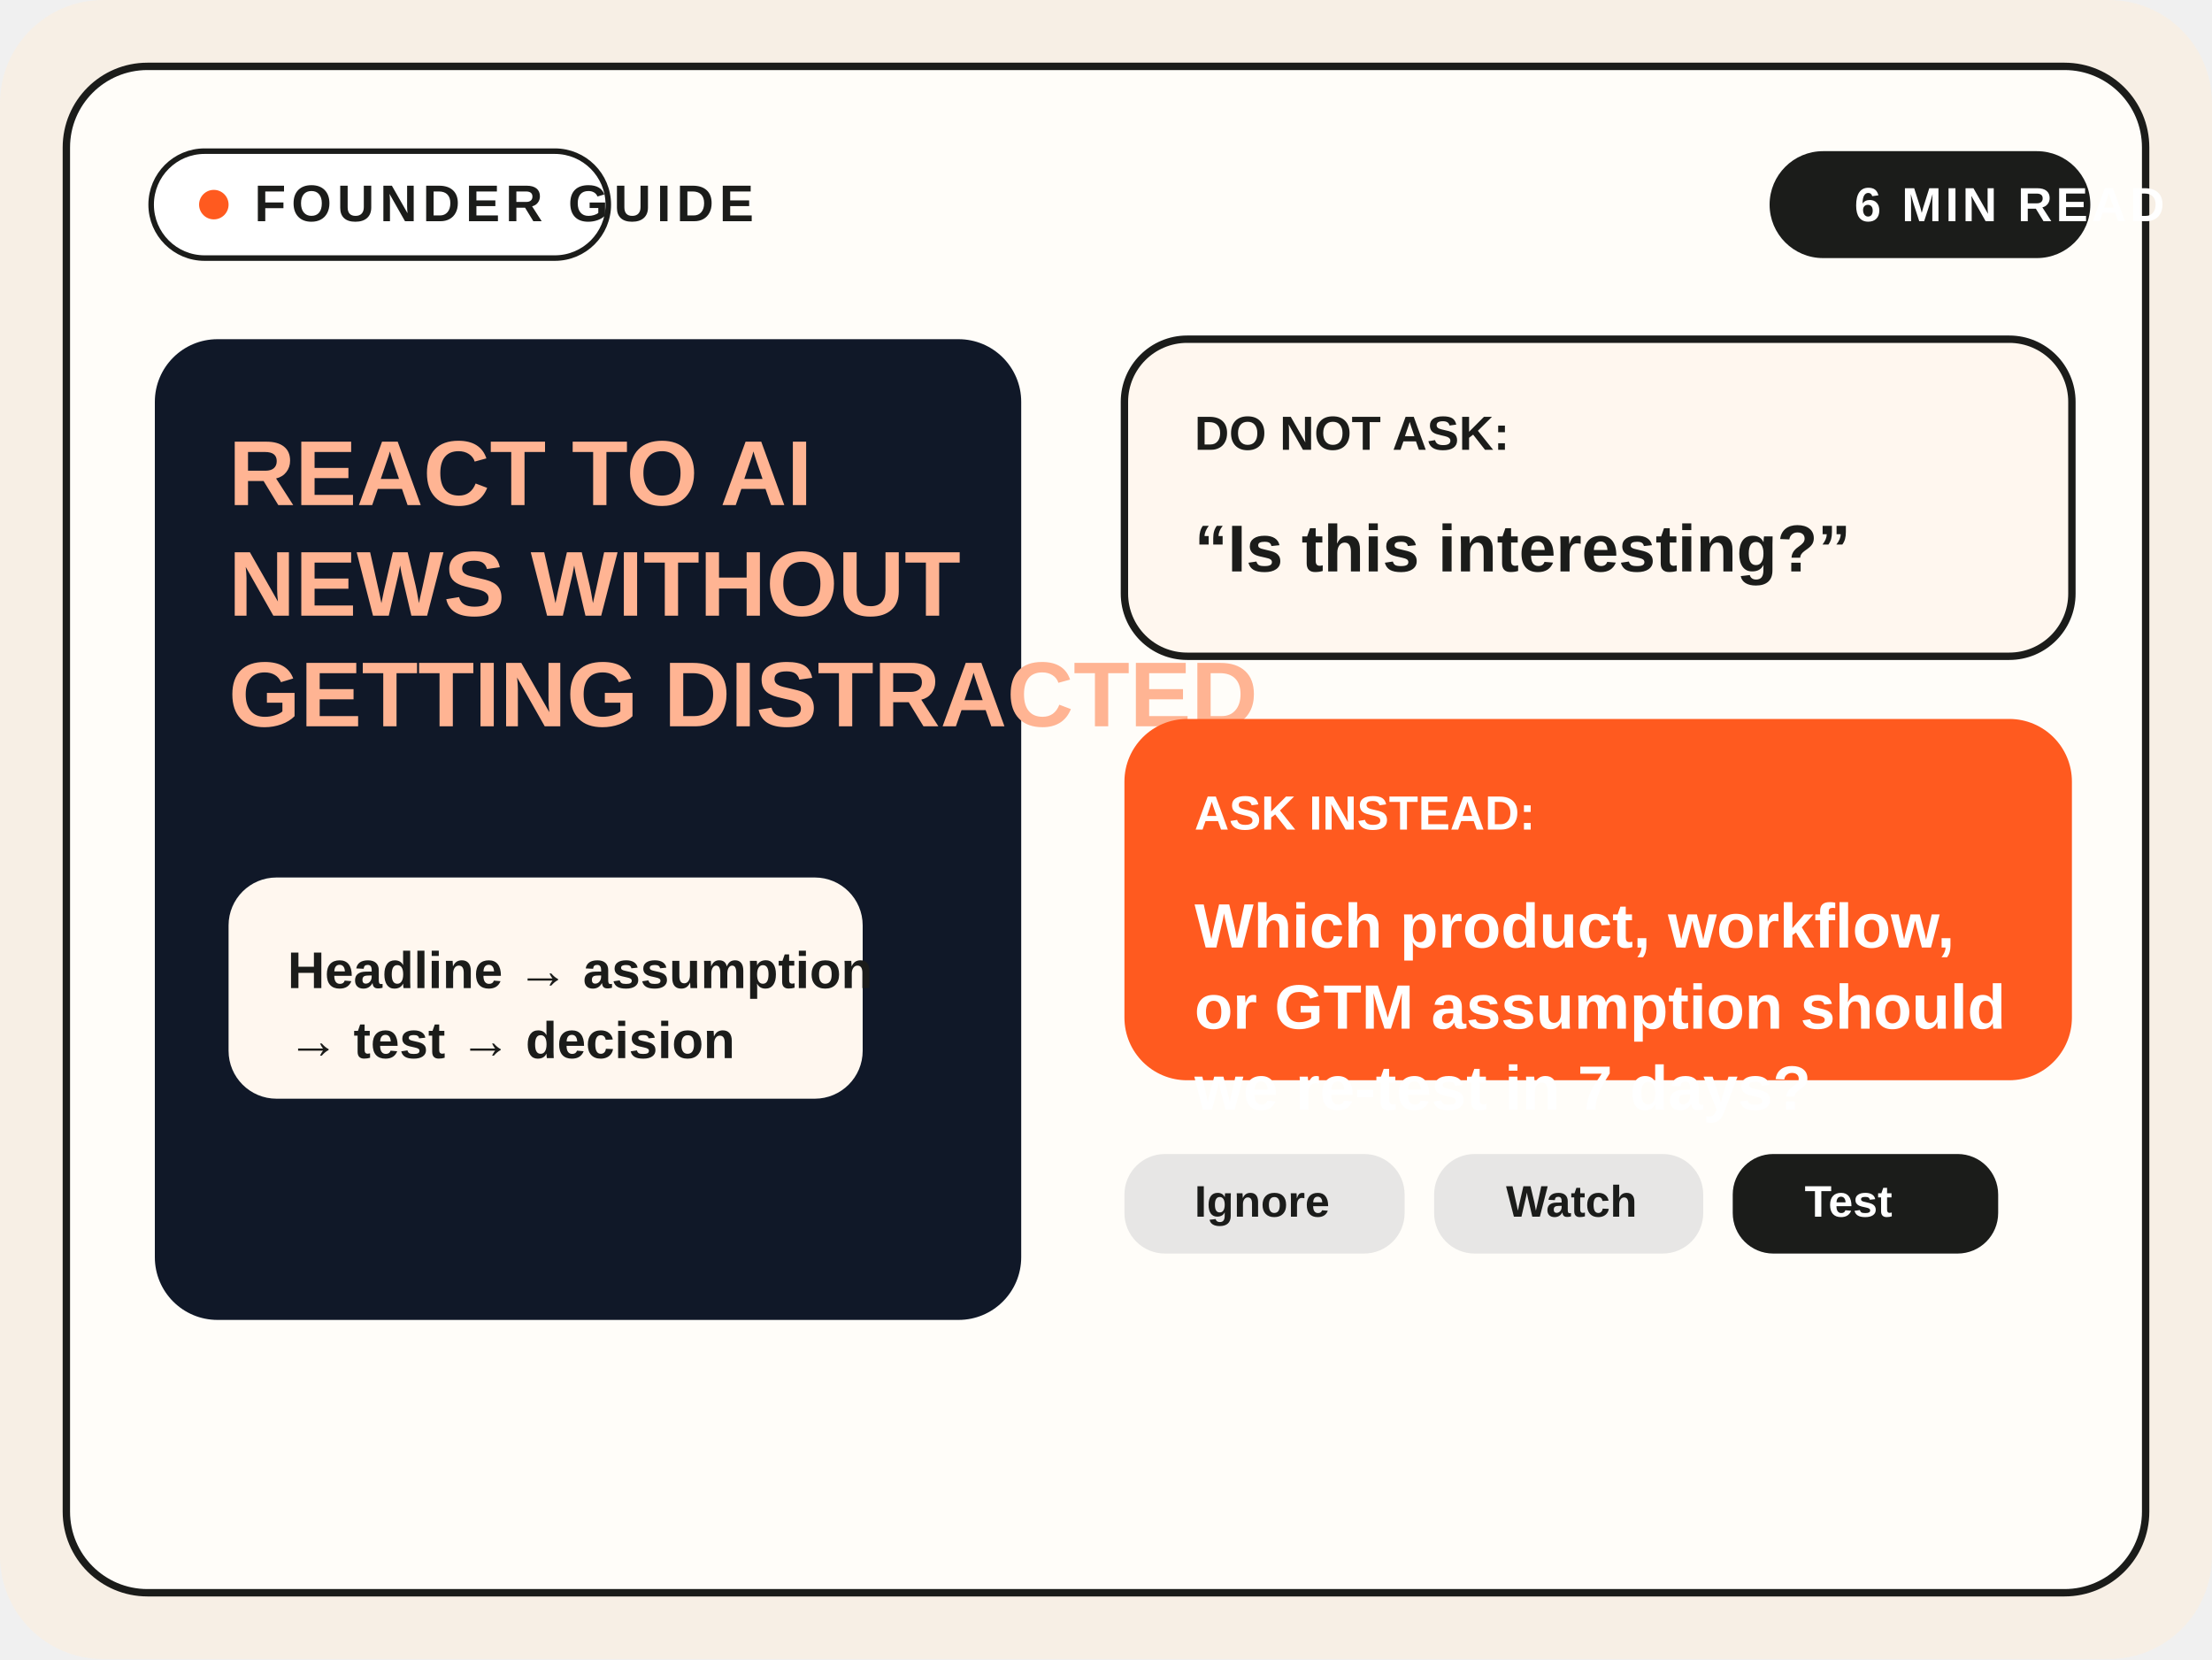
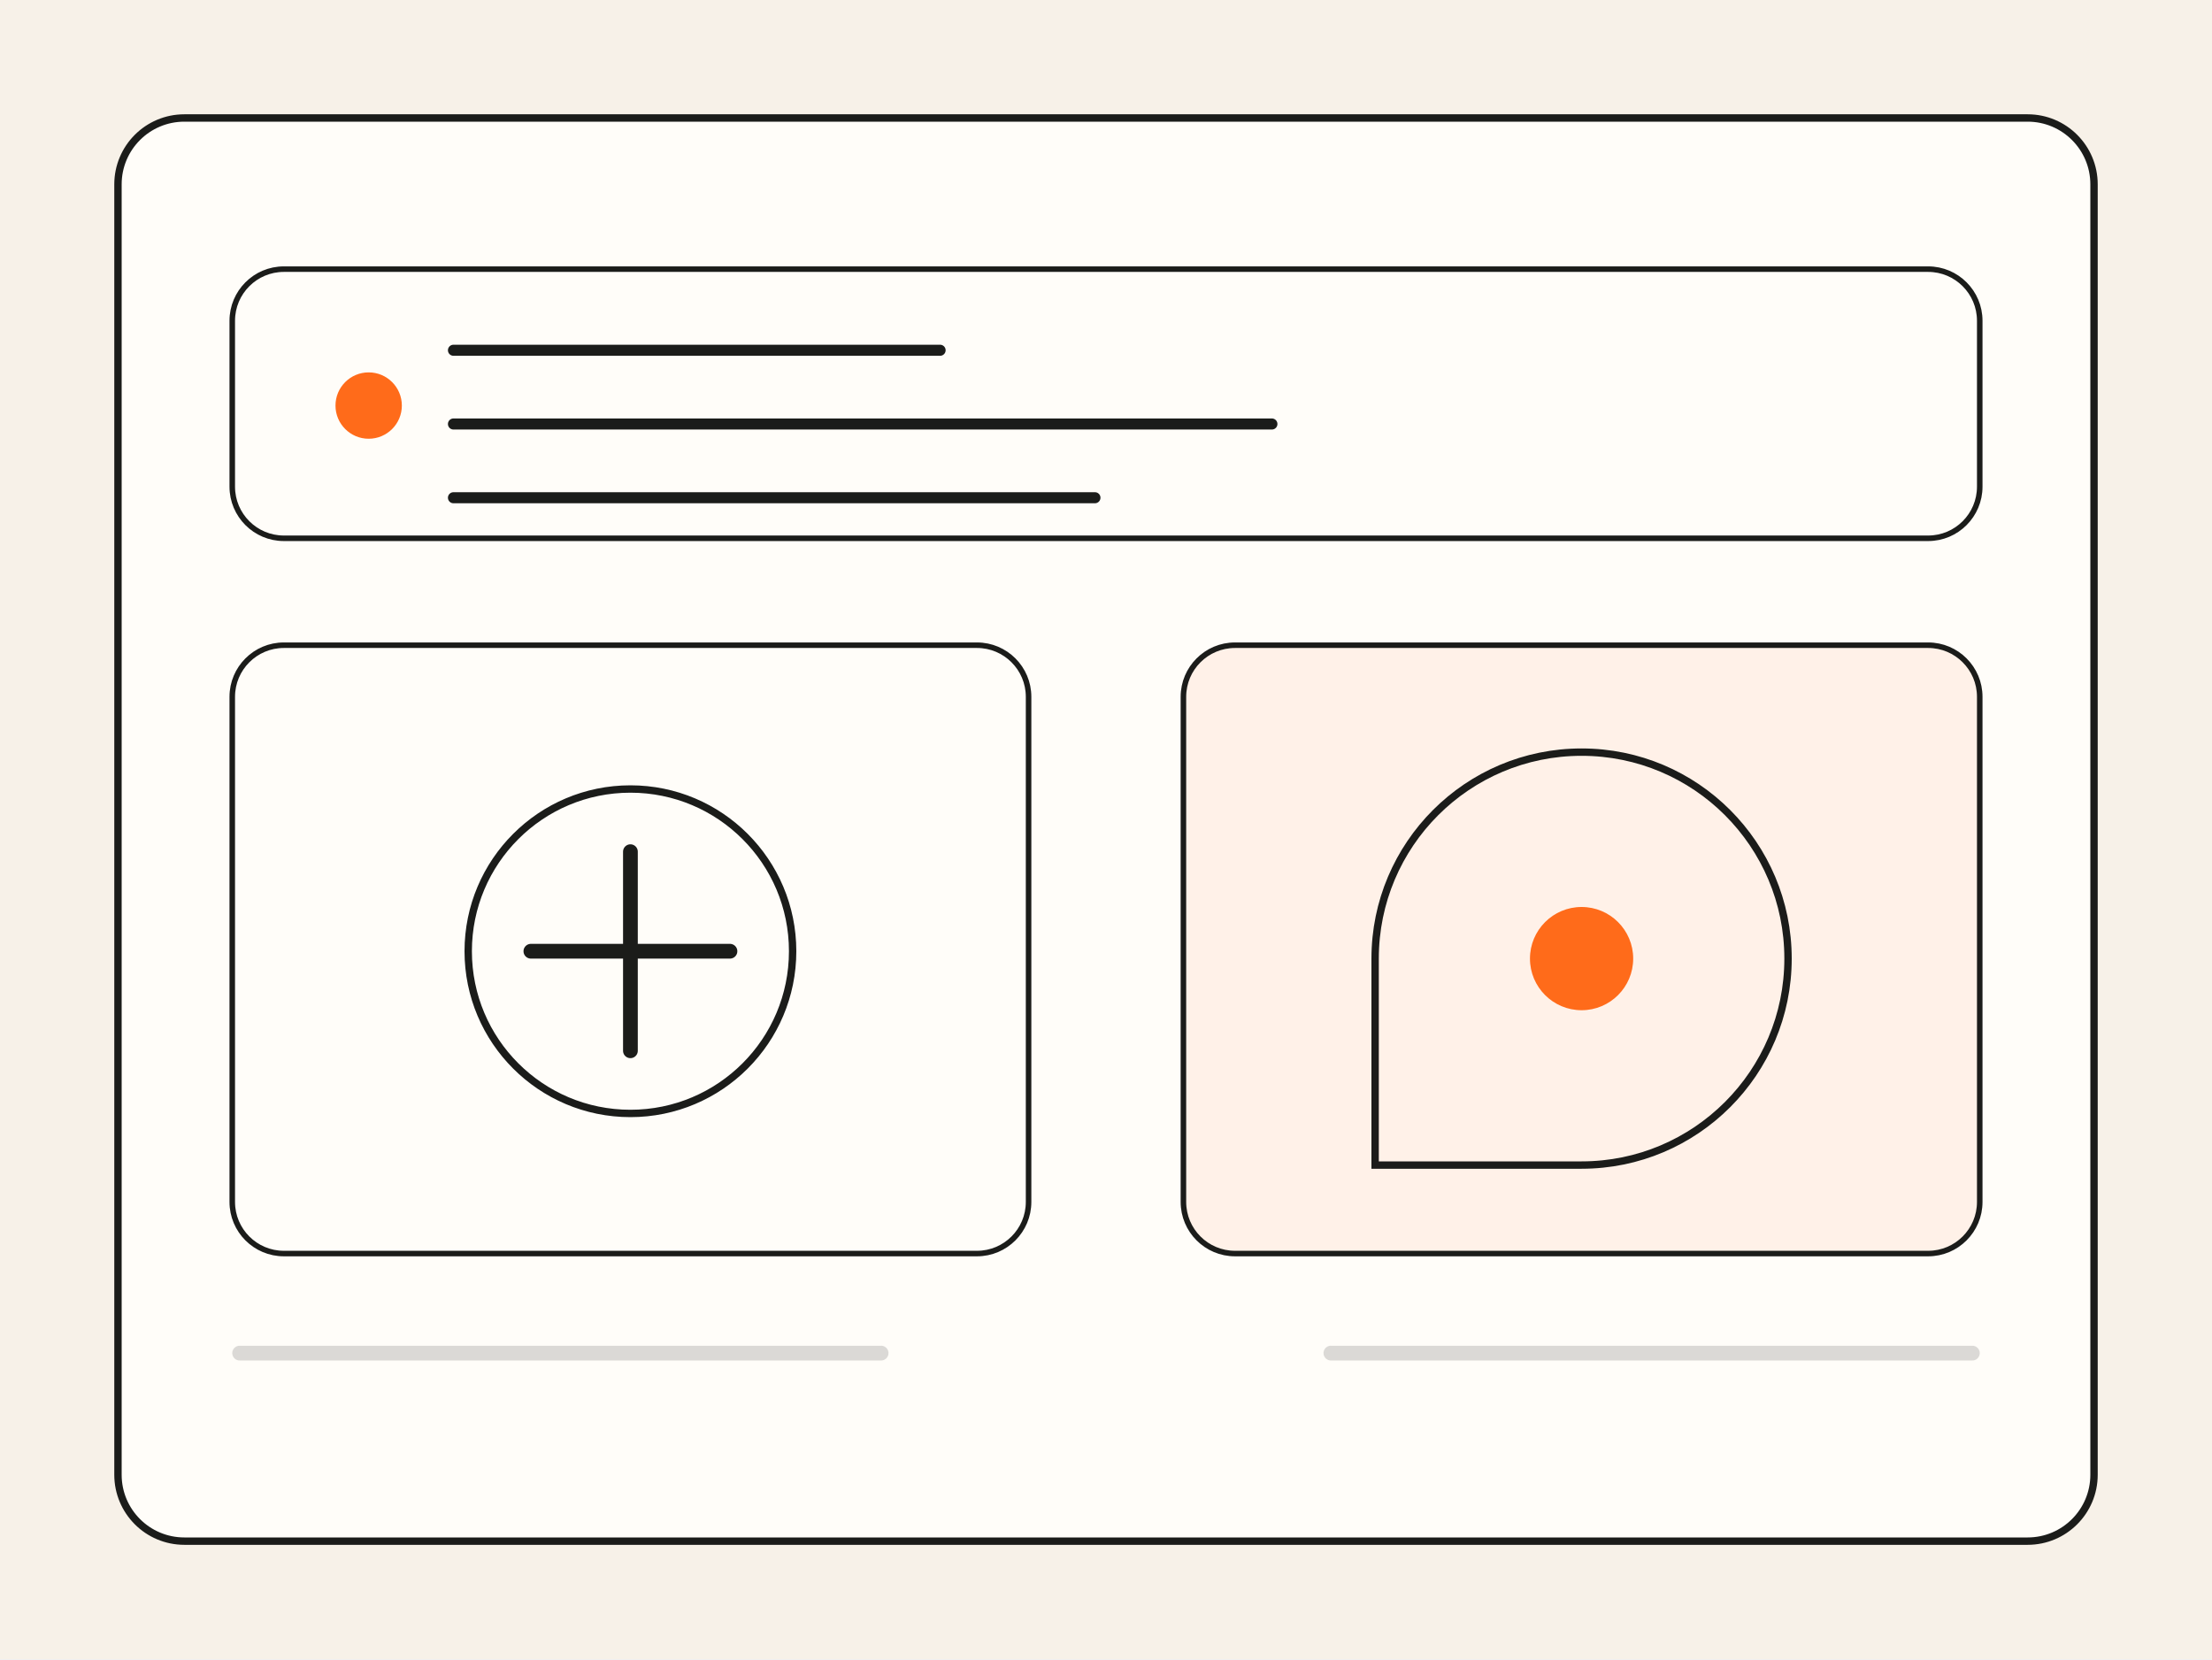
<svg xmlns="http://www.w3.org/2000/svg" width="1200" height="900" viewBox="0 0 1200 900" fill="none">
-   <rect width="1200" height="900" rx="56" fill="#F7EFE5" />
-   <rect x="36" y="36" width="1128" height="828" rx="44" fill="#FFFDF9" stroke="#1B1C1A" stroke-width="4" />
-   <rect x="82" y="82" width="248" height="58" rx="29" fill="white" stroke="#1B1C1A" stroke-width="3" />
-   <circle cx="116" cy="111" r="8" fill="#FF5A1F" />
-   <text x="138" y="120" fill="#1B1C1A" font-family="Arial, sans-serif" font-size="28" font-weight="800" letter-spacing="3">FOUNDER GUIDE</text>
-   <rect x="960" y="82" width="174" height="58" rx="29" fill="#1B1C1A" />
-   <text x="1006" y="120" fill="white" font-family="Arial, sans-serif" font-size="26" font-weight="800" letter-spacing="2">6 MIN READ</text>
-   <rect x="84" y="184" width="470" height="532" rx="34" fill="#101828" />
-   <text x="124" y="274" fill="#FFB493" font-family="Arial, sans-serif" font-size="50" font-weight="900">REACT TO AI</text>
-   <text x="124" y="334" fill="#FFB493" font-family="Arial, sans-serif" font-size="50" font-weight="900">NEWS WITHOUT</text>
-   <text x="124" y="394" fill="#FFB493" font-family="Arial, sans-serif" font-size="50" font-weight="900">GETTING DISTRACTED</text>
-   <rect x="124" y="476" width="344" height="120" rx="26" fill="#FFF7EF" />
-   <text x="156" y="536" fill="#1B1C1A" font-family="Arial, sans-serif" font-size="28" font-weight="800">Headline → assumption</text>
-   <text x="156" y="574" fill="#1B1C1A" font-family="Arial, sans-serif" font-size="28" font-weight="800">→ test → decision</text>
-   <rect x="610" y="184" width="514" height="172" rx="34" fill="#FFF7EF" stroke="#1B1C1A" stroke-width="4" />
-   <text x="648" y="244" fill="#1B1C1A" font-family="Arial, sans-serif" font-size="26" font-weight="800">DO NOT ASK:</text>
-   <text x="648" y="310" fill="#1B1C1A" font-family="Arial, sans-serif" font-size="36" font-weight="800">“Is this interesting?”</text>
-   <rect x="610" y="390" width="514" height="196" rx="34" fill="#FF5A1F" />
-   <text x="648" y="450" fill="white" font-family="Arial, sans-serif" font-size="26" font-weight="800">ASK INSTEAD:</text>
-   <text x="648" y="514" fill="white" font-family="Arial, sans-serif" font-size="34" font-weight="800">Which product, workflow,</text>
-   <text x="648" y="558" fill="white" font-family="Arial, sans-serif" font-size="34" font-weight="800">or GTM assumption should</text>
-   <text x="648" y="602" fill="white" font-family="Arial, sans-serif" font-size="34" font-weight="800">we re-test in 7 days?</text>
-   <rect x="610" y="626" width="152" height="54" rx="22" fill="#101828" fill-opacity="0.1" />
-   <text x="648" y="660" fill="#1B1C1A" font-family="Arial, sans-serif" font-size="24" font-weight="700">Ignore</text>
-   <rect x="778" y="626" width="146" height="54" rx="22" fill="#101828" fill-opacity="0.1" />
-   <text x="817" y="660" fill="#1B1C1A" font-family="Arial, sans-serif" font-size="24" font-weight="700">Watch</text>
-   <rect x="940" y="626" width="144" height="54" rx="22" fill="#1B1C1A" />
-   <text x="979" y="660" fill="white" font-family="Arial, sans-serif" font-size="24" font-weight="800">Test</text>
+   <rect width="1200" height="900" fill="#F7F1E8" />
+   <rect x="64" y="64" width="1072" height="772" rx="36" fill="#FFFDF9" stroke="#1B1C1A" stroke-width="4" />
+   <rect x="126" y="146" width="948" height="146" rx="28" stroke="#1B1C1A" stroke-width="3" />
+   <rect x="126" y="350" width="432" height="330" rx="28" stroke="#1B1C1A" stroke-width="3" />
+   <rect x="642" y="350" width="432" height="330" rx="28" fill="#FFF1E8" stroke="#1B1C1A" stroke-width="3" />
+   <circle cx="200" cy="220" r="18" fill="#FF6B1A" />
+   <path d="M246 190H510" stroke="#1B1C1A" stroke-width="6" stroke-linecap="round" />
+   <path d="M246 230H690" stroke="#1B1C1A" stroke-width="6" stroke-linecap="round" />
+   <path d="M246 270H594" stroke="#1B1C1A" stroke-width="6" stroke-linecap="round" />
+   <circle cx="342" cy="516" r="88" stroke="#1B1C1A" stroke-width="4" />
+   <path d="M342 462V570M288 516H396" stroke="#1B1C1A" stroke-width="8" stroke-linecap="round" />
+   <path d="M746 520C746 458.144 796.144 408 858 408C919.856 408 970 458.144 970 520C970 581.856 919.856 632 858 632H746V520Z" stroke="#1B1C1A" stroke-width="4" />
+   <circle cx="858" cy="520" r="28" fill="#FF6B1A" />
+   <path d="M722 734H1070" stroke="#1B1C1A" stroke-width="8" stroke-linecap="round" stroke-opacity="0.16" />
+   <path d="M130 734H478" stroke="#1B1C1A" stroke-width="8" stroke-linecap="round" stroke-opacity="0.16" />
</svg>
